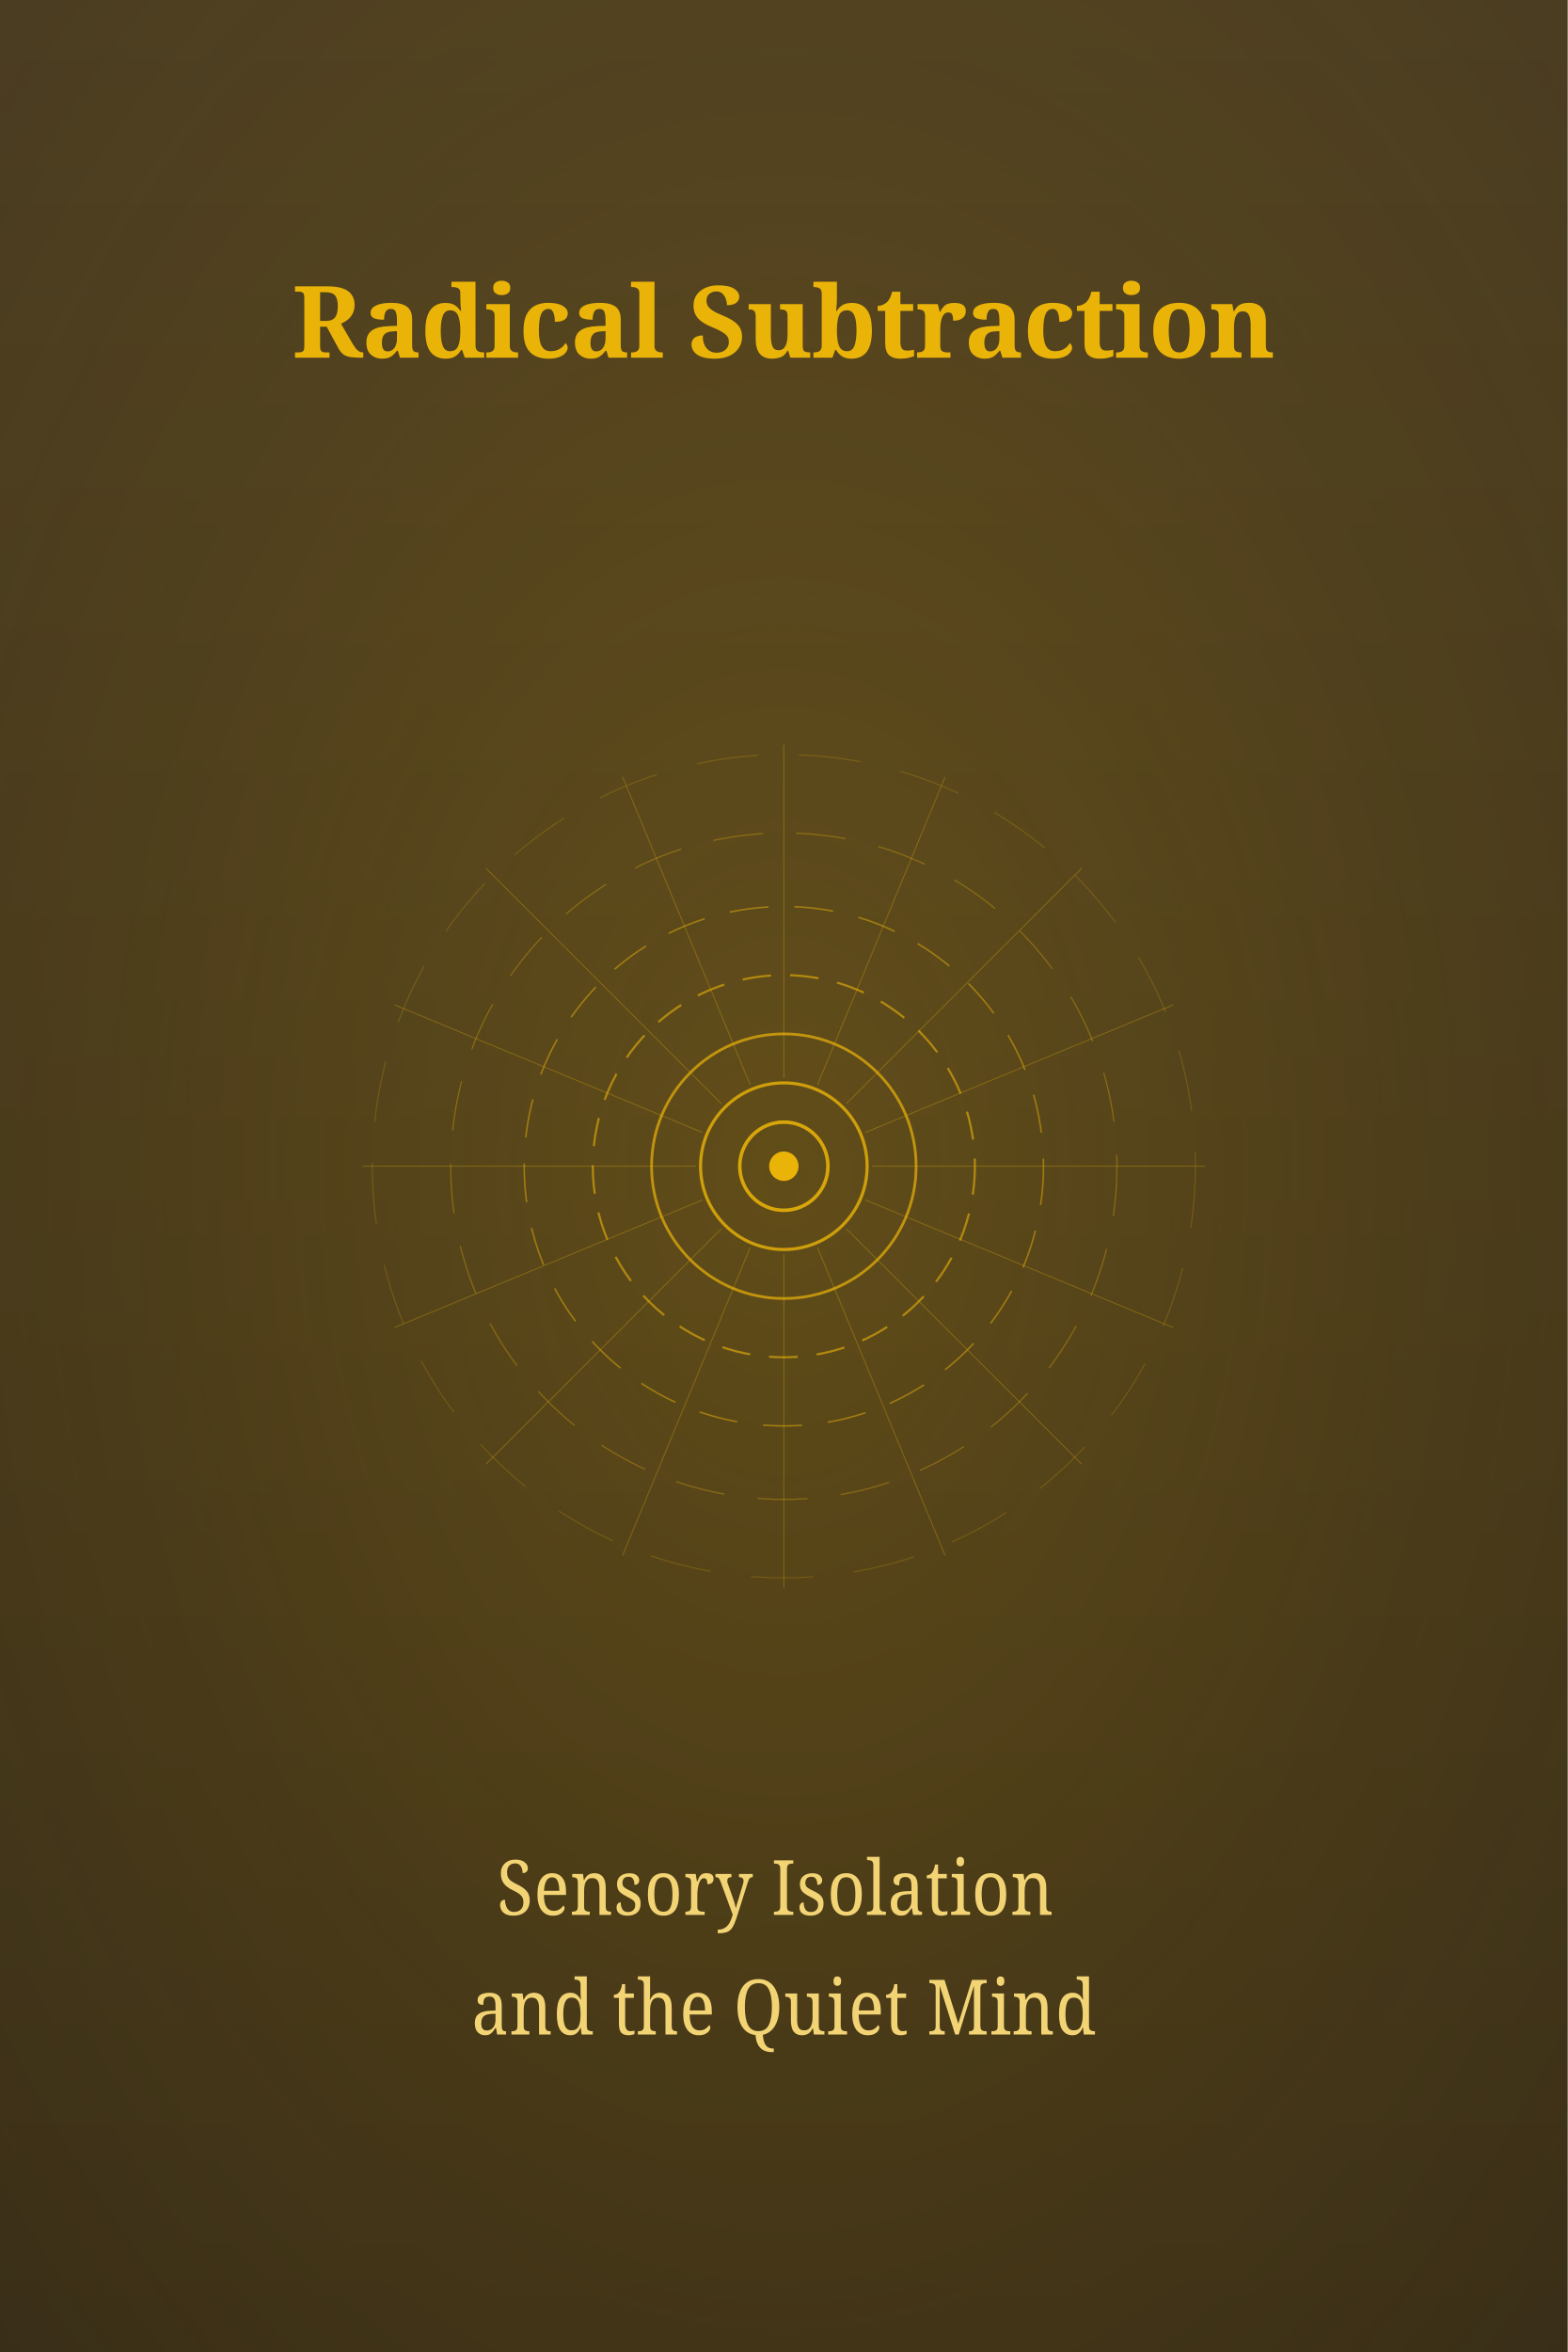
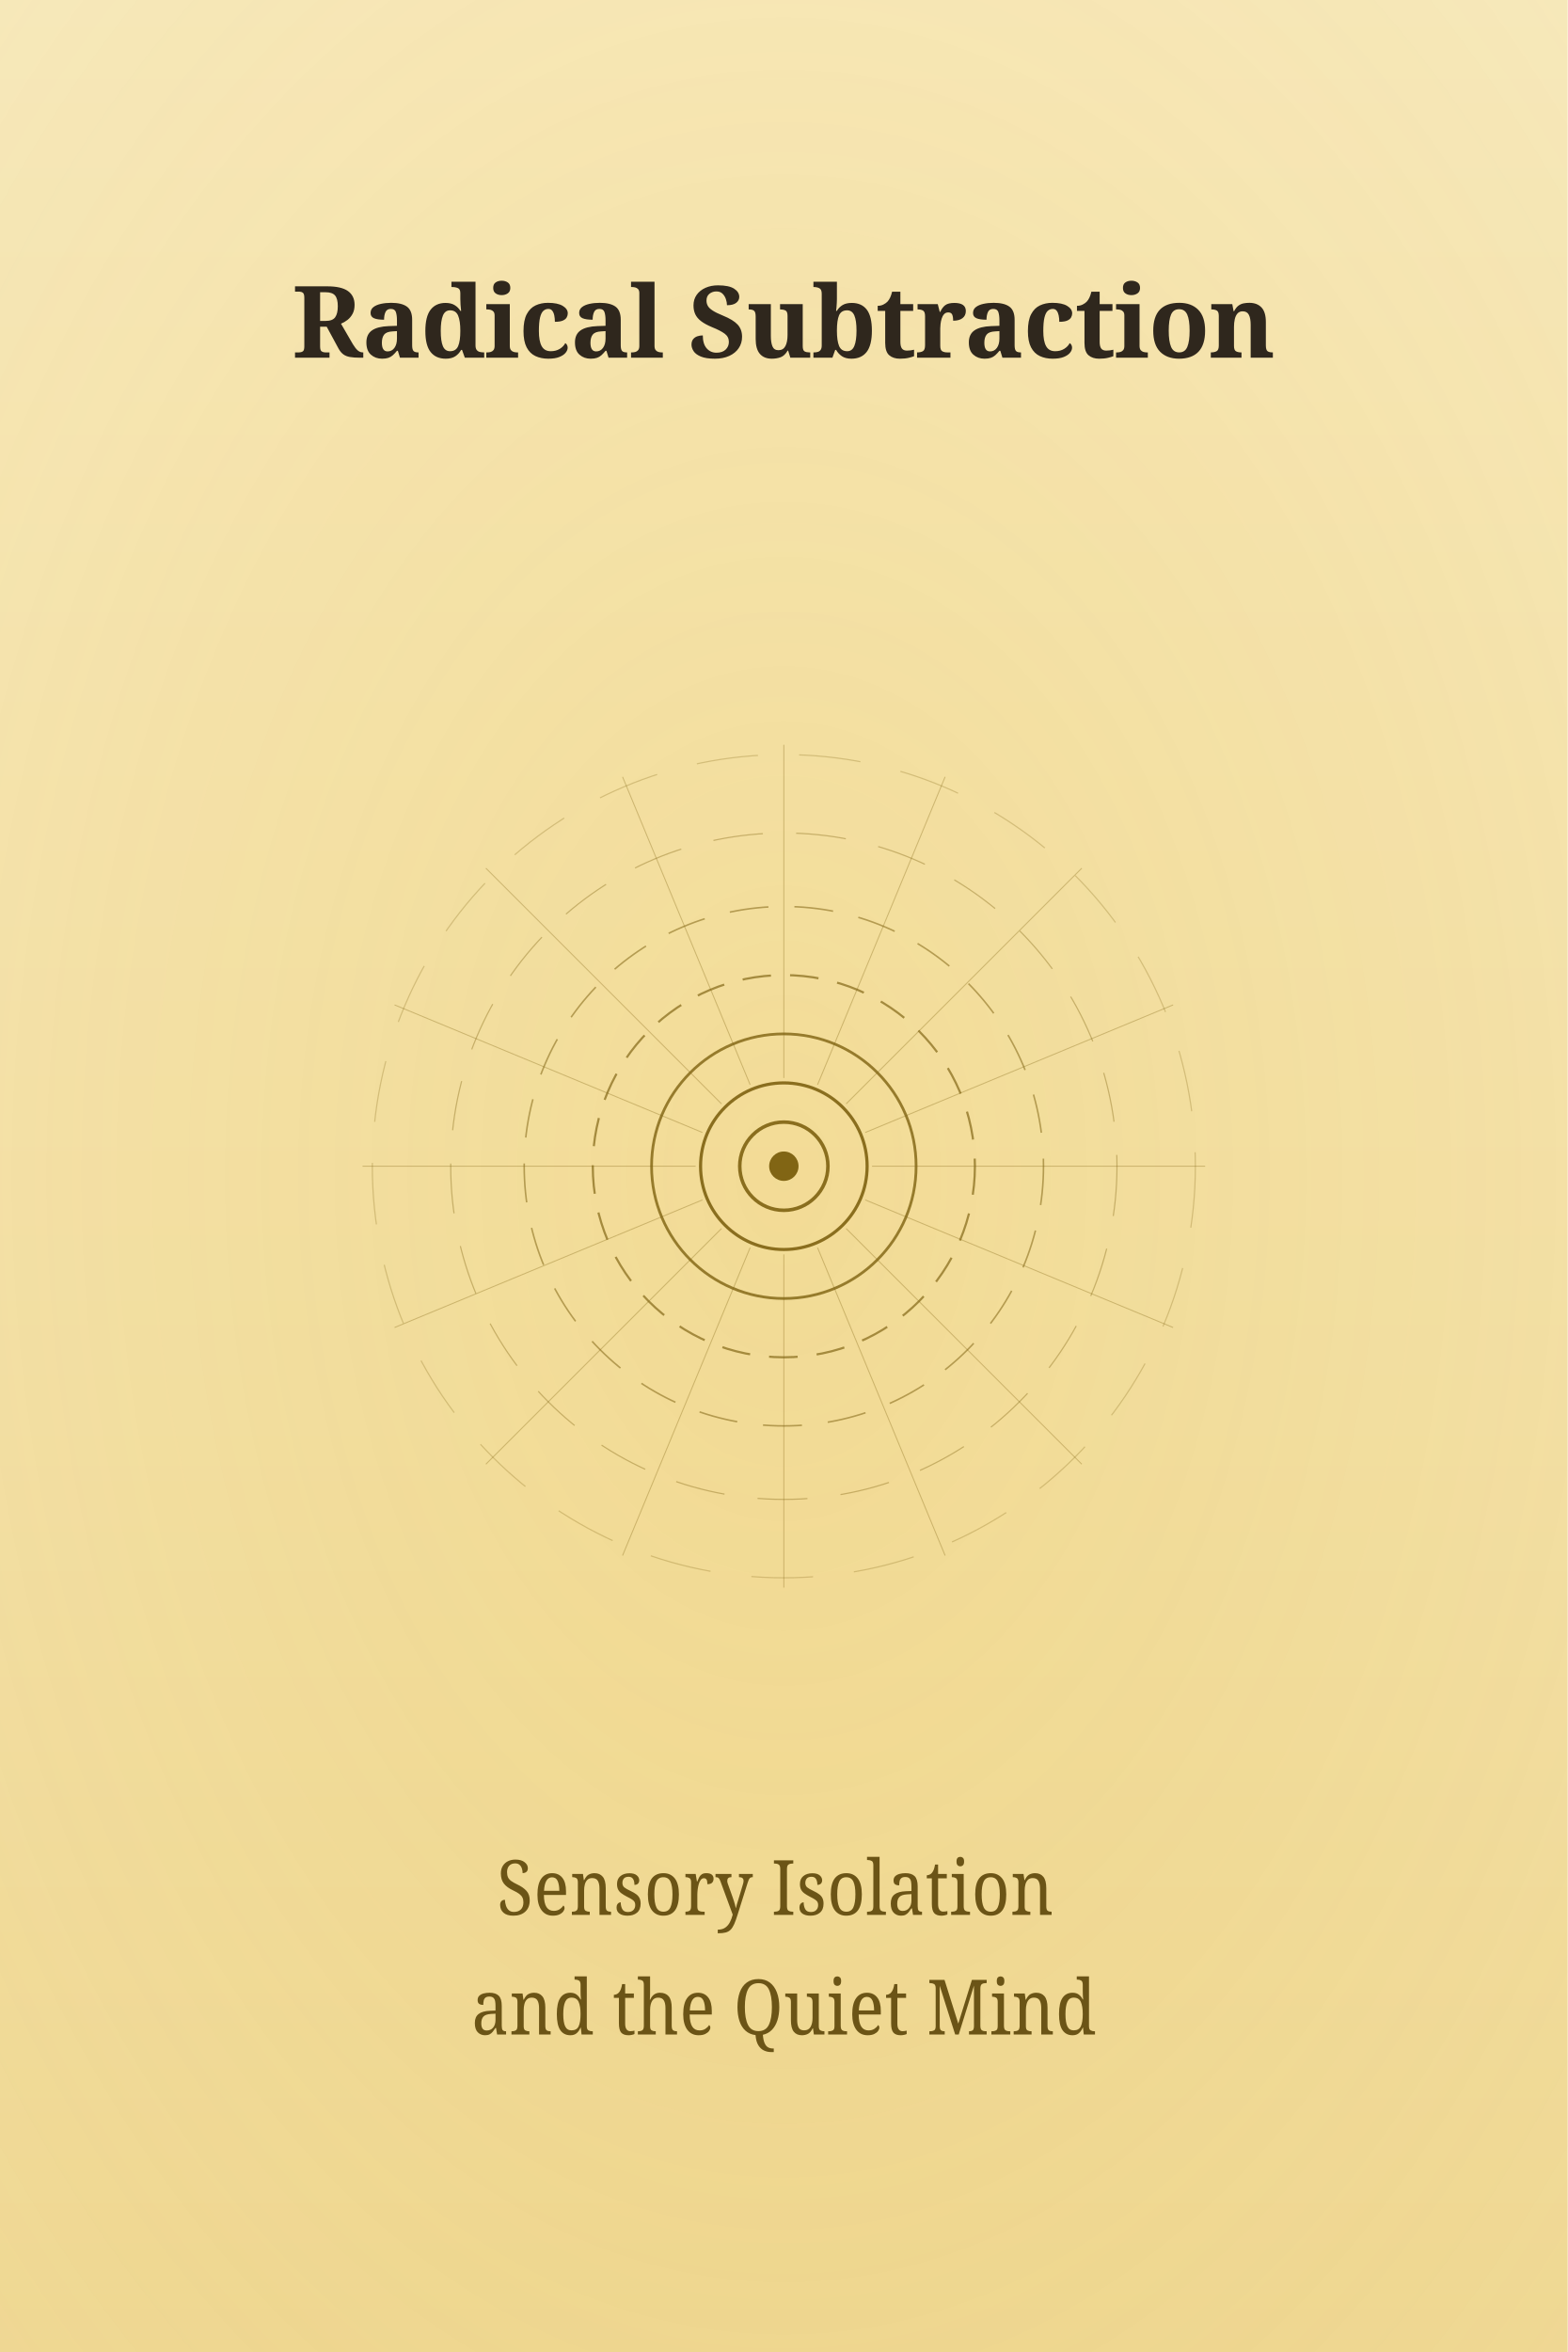
<svg xmlns="http://www.w3.org/2000/svg" viewBox="0 0 1600 2400" width="100%" height="100%">
  <defs>
    <linearGradient id="bg-radical-subtraction" x1="0%" y1="0%" x2="0%" y2="100%">
-       <stop offset="0%" stop-color="#3b3124" />
-       <stop offset="60%" stop-color="#2f271d" />
-       <stop offset="100%" stop-color="#282119" />
+       <stop offset="0%" stop-color="#f7eac1" />
+       <stop offset="60%" stop-color="#f3e2ae" />
+       <stop offset="100%" stop-color="#efd999" />
    </linearGradient>
    <radialGradient id="halo-radical-subtraction" cx="50%" cy="50%" r="75%">
-       <stop offset="0%" stop-color="#eab308" stop-opacity="0.26" />
-       <stop offset="55%" stop-color="#eab308" stop-opacity="0.15" />
-       <stop offset="100%" stop-color="#eab308" stop-opacity="0.08" />
+       <stop offset="0%" stop-color="#eab308" stop-opacity="0.16" />
+       <stop offset="55%" stop-color="#eab308" stop-opacity="0.09" />
+       <stop offset="100%" stop-color="#eab308" stop-opacity="0.03" />
    </radialGradient>
  </defs>
  <rect width="1600" height="2400" fill="url(#bg-radical-subtraction)" />
  <rect width="1600" height="2400" fill="url(#halo-radical-subtraction)" />
  <g text-anchor="middle">
-     <text x="800" y="365" font-family="'Literata', Georgia, serif" font-size="102" font-weight="700" letter-spacing="-0.01em" fill="#eab308">Radical Subtraction</text>
+     <text x="800" y="365" font-family="'Literata', Georgia, serif" font-size="102" font-weight="700" letter-spacing="-0.01em" fill="#2f271d">Radical Subtraction</text>
  </g>
  <g class="emblem-void" transform="translate(0, -210)">
-     <circle cx="800" cy="1400" r="45" stroke="#eab308" stroke-width="3.6" stroke-dasharray="none" fill="none" opacity="0.87" />
-     <circle cx="800" cy="1400" r="85" stroke="#eab308" stroke-width="3.2" stroke-dasharray="none" fill="none" opacity="0.80" />
-     <circle cx="800" cy="1400" r="135" stroke="#eab308" stroke-width="2.8" stroke-dasharray="none" fill="none" opacity="0.71" />
-     <circle cx="800" cy="1400" r="195" stroke="#eab308" stroke-width="2.2" stroke-dasharray="29.2,19.5" fill="none" opacity="0.60" />
-     <circle cx="800" cy="1400" r="265" stroke="#eab308" stroke-width="1.6" stroke-dasharray="39.8,26.5" fill="none" opacity="0.48" />
-     <circle cx="800" cy="1400" r="340" stroke="#eab308" stroke-width="1.2" stroke-dasharray="51.0,34.0" fill="none" opacity="0.34" />
-     <circle cx="800" cy="1400" r="420" stroke="#eab308" stroke-width="1.2" stroke-dasharray="63.0,42.0" fill="none" opacity="0.20" />
-     <line x1="890.0" y1="1400.0" x2="1230.0" y2="1400.0" stroke="#eab308" stroke-width="1.0" opacity="0.3" />
-     <line x1="883.1" y1="1434.4" x2="1197.3" y2="1564.6" stroke="#eab308" stroke-width="1.0" opacity="0.3" />
-     <line x1="863.6" y1="1463.6" x2="1104.1" y2="1704.1" stroke="#eab308" stroke-width="1.0" opacity="0.3" />
-     <line x1="834.4" y1="1483.1" x2="964.6" y2="1797.3" stroke="#eab308" stroke-width="1.0" opacity="0.3" />
-     <line x1="800.0" y1="1490.0" x2="800.0" y2="1830.0" stroke="#eab308" stroke-width="1.0" opacity="0.3" />
-     <line x1="765.6" y1="1483.1" x2="635.4" y2="1797.3" stroke="#eab308" stroke-width="1.0" opacity="0.3" />
-     <line x1="736.4" y1="1463.6" x2="495.9" y2="1704.1" stroke="#eab308" stroke-width="1.0" opacity="0.3" />
-     <line x1="716.9" y1="1434.4" x2="402.7" y2="1564.6" stroke="#eab308" stroke-width="1.0" opacity="0.3" />
-     <line x1="710.0" y1="1400.0" x2="370.0" y2="1400.0" stroke="#eab308" stroke-width="1.0" opacity="0.3" />
-     <line x1="716.9" y1="1365.6" x2="402.7" y2="1235.4" stroke="#eab308" stroke-width="1.0" opacity="0.3" />
-     <line x1="736.4" y1="1336.4" x2="495.9" y2="1095.9" stroke="#eab308" stroke-width="1.0" opacity="0.3" />
-     <line x1="765.6" y1="1316.9" x2="635.4" y2="1002.7" stroke="#eab308" stroke-width="1.0" opacity="0.3" />
-     <line x1="800.0" y1="1310.0" x2="800.0" y2="970.0" stroke="#eab308" stroke-width="1.0" opacity="0.3" />
-     <line x1="834.4" y1="1316.9" x2="964.6" y2="1002.7" stroke="#eab308" stroke-width="1.0" opacity="0.3" />
-     <line x1="863.6" y1="1336.4" x2="1104.1" y2="1095.9" stroke="#eab308" stroke-width="1.0" opacity="0.3" />
-     <line x1="883.1" y1="1365.6" x2="1197.3" y2="1235.4" stroke="#eab308" stroke-width="1.0" opacity="0.3" />
-     <circle cx="800" cy="1400" r="15" fill="#eab308" />
+     <circle cx="800" cy="1400" r="45" stroke="#816514" stroke-width="3.6" stroke-dasharray="none" fill="none" opacity="0.92" />
+     <circle cx="800" cy="1400" r="85" stroke="#816514" stroke-width="3.2" stroke-dasharray="none" fill="none" opacity="0.92" />
+     <circle cx="800" cy="1400" r="135" stroke="#816514" stroke-width="2.8" stroke-dasharray="none" fill="none" opacity="0.82" />
+     <circle cx="800" cy="1400" r="195" stroke="#816514" stroke-width="2.2" stroke-dasharray="29.2,19.5" fill="none" opacity="0.69" />
+     <circle cx="800" cy="1400" r="265" stroke="#816514" stroke-width="1.6" stroke-dasharray="39.8,26.5" fill="none" opacity="0.55" />
+     <circle cx="800" cy="1400" r="340" stroke="#816514" stroke-width="1.2" stroke-dasharray="51.0,34.0" fill="none" opacity="0.39" />
+     <circle cx="800" cy="1400" r="420" stroke="#816514" stroke-width="1.2" stroke-dasharray="63.0,42.0" fill="none" opacity="0.28" />
+     <line x1="890.0" y1="1400.0" x2="1230.0" y2="1400.0" stroke="#816514" stroke-width="1.0" opacity="0.34" />
+     <line x1="883.1" y1="1434.4" x2="1197.3" y2="1564.6" stroke="#816514" stroke-width="1.0" opacity="0.34" />
+     <line x1="863.6" y1="1463.6" x2="1104.1" y2="1704.1" stroke="#816514" stroke-width="1.0" opacity="0.34" />
+     <line x1="834.4" y1="1483.1" x2="964.6" y2="1797.3" stroke="#816514" stroke-width="1.0" opacity="0.34" />
+     <line x1="800.0" y1="1490.0" x2="800.0" y2="1830.0" stroke="#816514" stroke-width="1.0" opacity="0.34" />
+     <line x1="765.6" y1="1483.1" x2="635.4" y2="1797.3" stroke="#816514" stroke-width="1.0" opacity="0.34" />
+     <line x1="736.4" y1="1463.6" x2="495.9" y2="1704.1" stroke="#816514" stroke-width="1.0" opacity="0.34" />
+     <line x1="716.9" y1="1434.4" x2="402.7" y2="1564.6" stroke="#816514" stroke-width="1.0" opacity="0.34" />
+     <line x1="710.0" y1="1400.0" x2="370.0" y2="1400.0" stroke="#816514" stroke-width="1.0" opacity="0.34" />
+     <line x1="716.9" y1="1365.6" x2="402.7" y2="1235.4" stroke="#816514" stroke-width="1.0" opacity="0.34" />
+     <line x1="736.4" y1="1336.4" x2="495.9" y2="1095.9" stroke="#816514" stroke-width="1.0" opacity="0.34" />
+     <line x1="765.6" y1="1316.9" x2="635.4" y2="1002.7" stroke="#816514" stroke-width="1.0" opacity="0.34" />
+     <line x1="800.0" y1="1310.0" x2="800.0" y2="970.0" stroke="#816514" stroke-width="1.0" opacity="0.34" />
+     <line x1="834.4" y1="1316.9" x2="964.6" y2="1002.7" stroke="#816514" stroke-width="1.0" opacity="0.34" />
+     <line x1="863.6" y1="1336.4" x2="1104.1" y2="1095.9" stroke="#816514" stroke-width="1.0" opacity="0.34" />
+     <line x1="883.1" y1="1365.6" x2="1197.3" y2="1235.4" stroke="#816514" stroke-width="1.0" opacity="0.34" />
+     <circle cx="800" cy="1400" r="15" fill="#816514" />
  </g>
  <g text-anchor="middle" transform="translate(800, 0) scale(0.87, 1) translate(-800, 0)">
-     <text x="800" y="1954" font-family="'Literata', Georgia, serif" font-size="78" font-weight="300" letter-spacing="0.01em" fill="#f3d475">
+     <text x="800" y="1954" font-family="'Literata', Georgia, serif" font-size="78" font-weight="400" letter-spacing="0.01em" fill="#6b5416">
      <tspan x="800" dy="0">Sensory Isolation</tspan>
      <tspan x="800" dy="122">and the Quiet Mind</tspan>
    </text>
  </g>
</svg>
